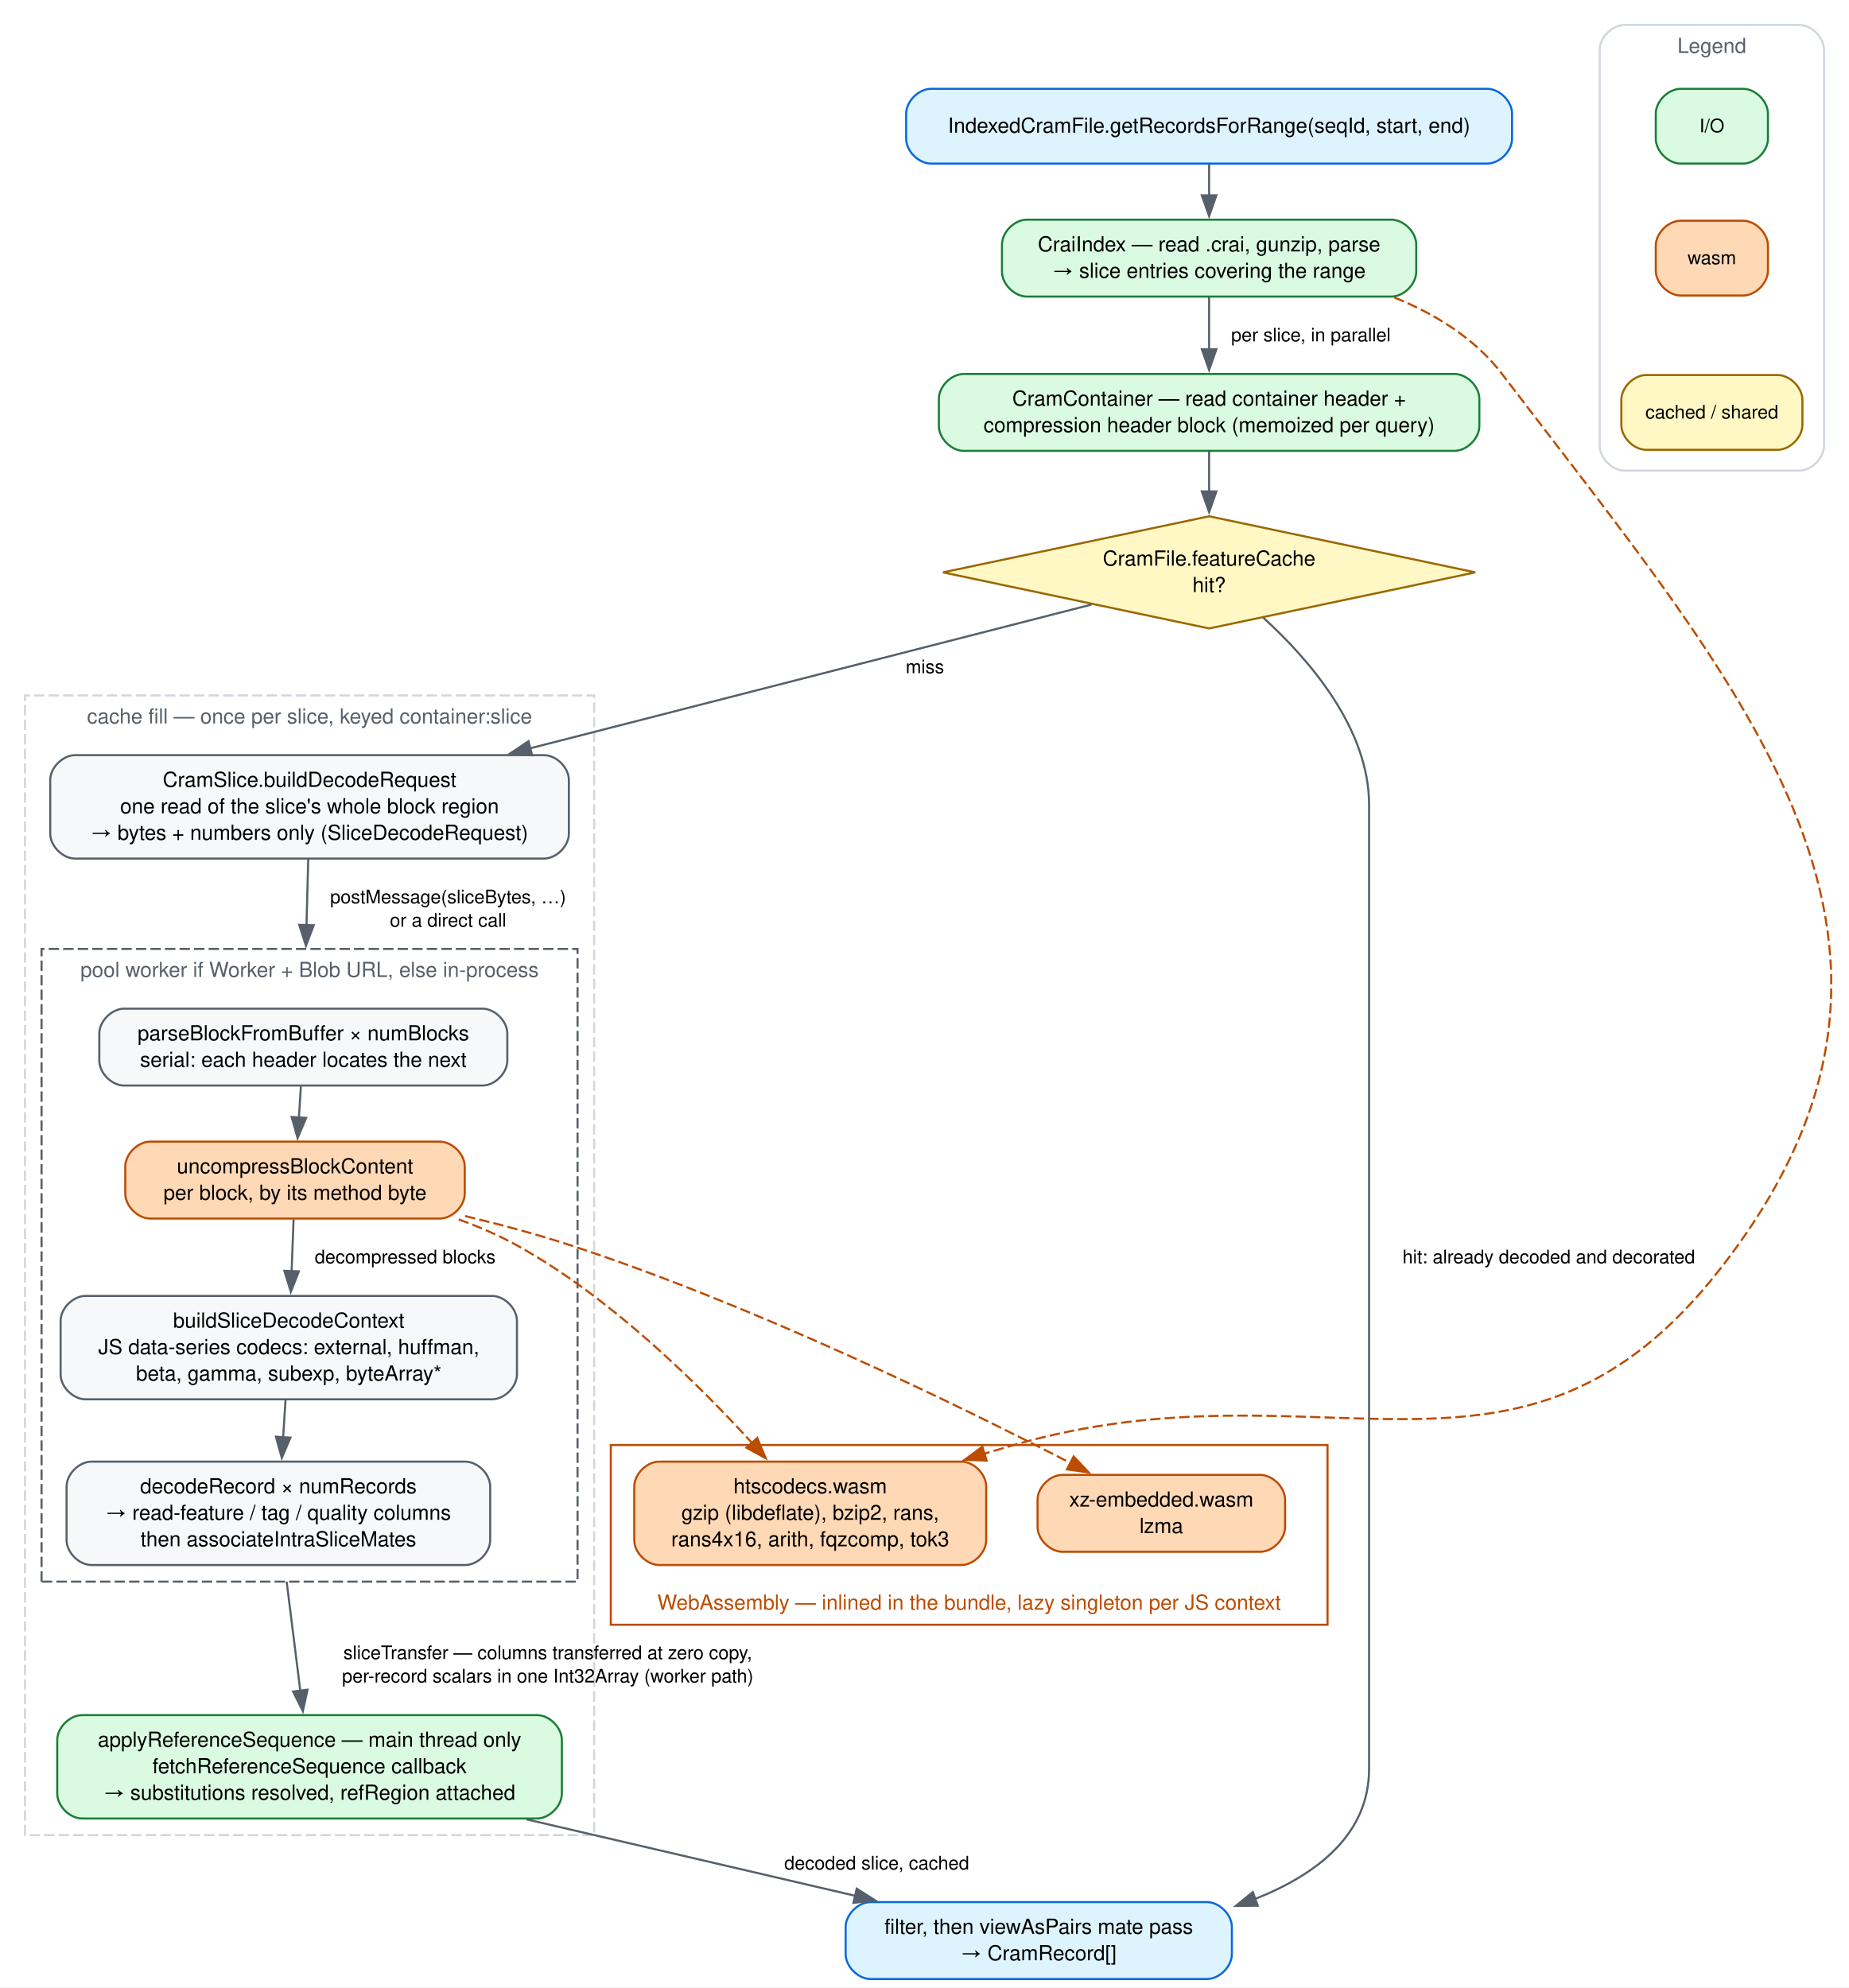
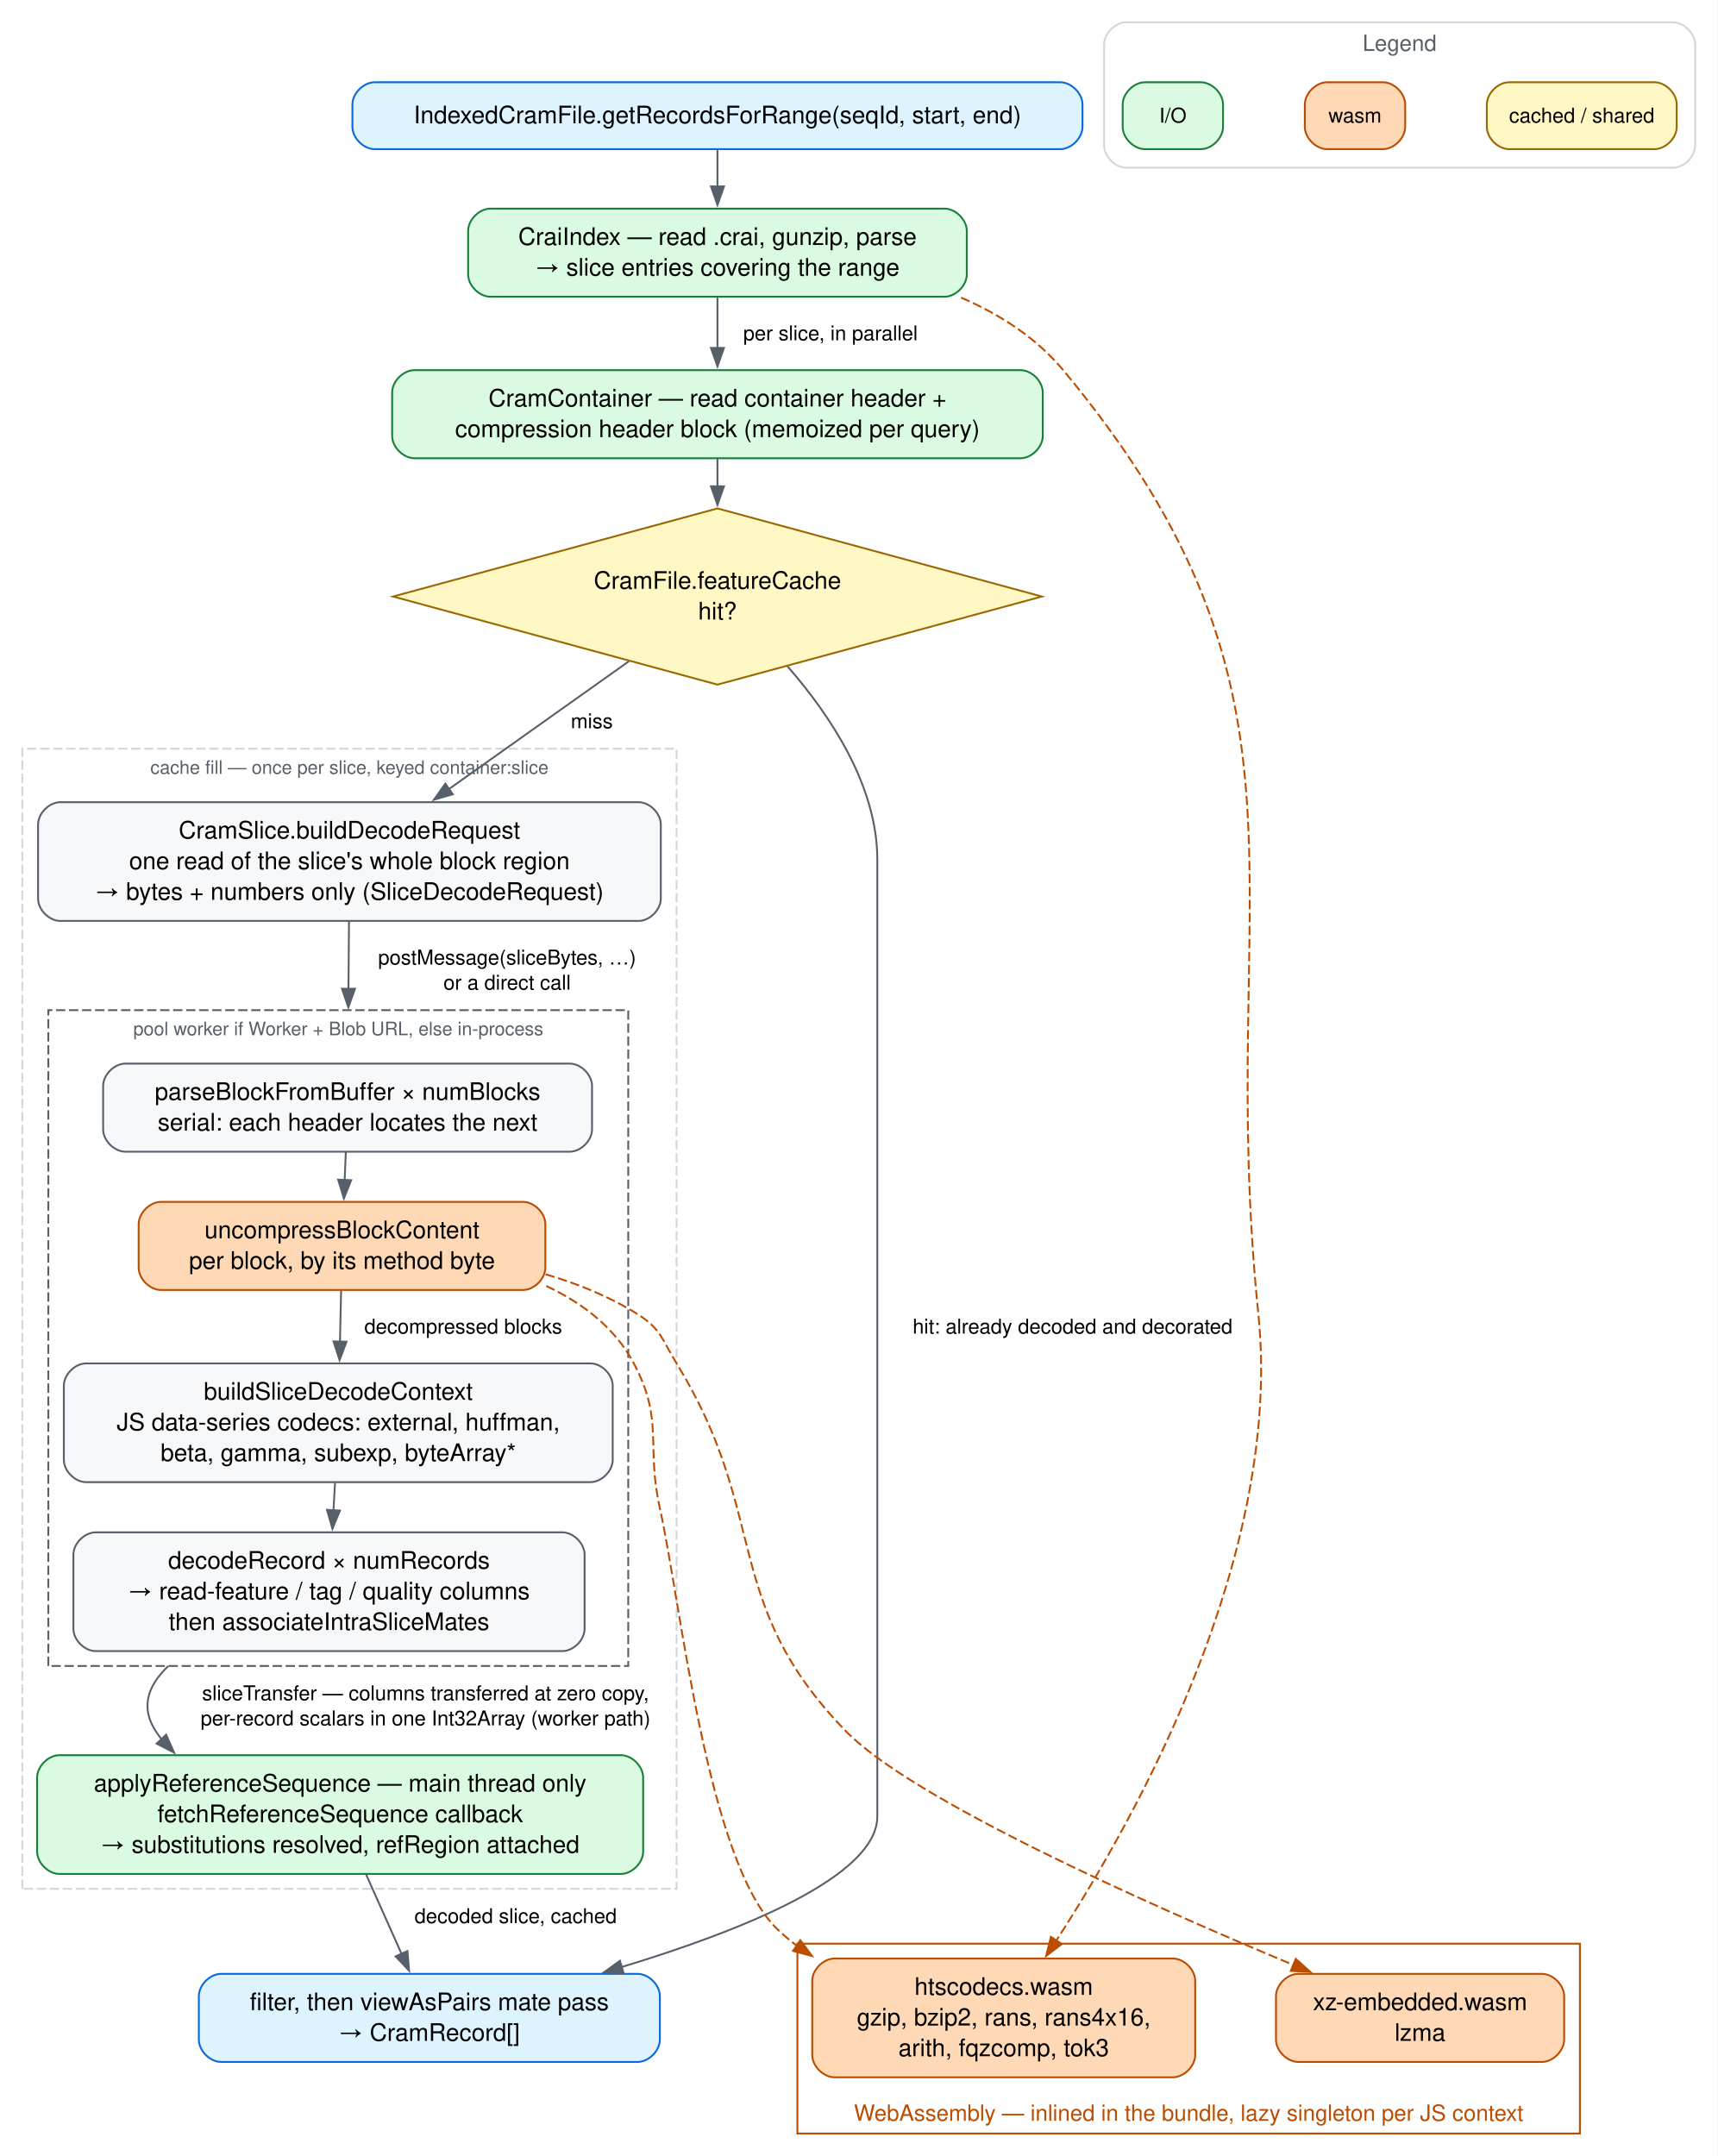
- <svg xmlns="http://www.w3.org/2000/svg" width="890pt" height="957pt" viewBox="0.00 0.00 890.00 957.00">
-   <g id="graph0" class="graph" transform="scale(1 1) rotate(0) translate(4 952.67)">
-     <polygon fill="white" stroke="none" points="-4,4 -4,-952.67 886,-952.67 886,4 -4,4" />
+ <svg xmlns="http://www.w3.org/2000/svg" width="924pt" height="1160pt" viewBox="0.00 0.00 924.00 1160.00">
+   <g id="graph0" class="graph" transform="scale(1 1) rotate(0) translate(4 1155.9)">
+     <polygon fill="white" stroke="none" points="-4,4 -4,-1155.9 920,-1155.9 920,4 -4,4" />
    <g id="clust1" class="cluster">
-       <polygon fill="white" stroke="#d0d7de" stroke-dasharray="5,2" points="8,-69.27 8,-617.89 282,-617.89 282,-69.27 8,-69.27" />
-       <text xml:space="preserve" text-anchor="middle" x="145" y="-604.39" font-family="Helvetica,sans-Serif" font-size="10.00" fill="#57606a">cache fill — once per slice, keyed container:slice</text>
+       <polygon fill="white" stroke="#d0d7de" stroke-dasharray="5,2" points="8,-139.65 8,-753.05 360,-753.05 360,-139.65 8,-139.65" />
+       <text xml:space="preserve" text-anchor="middle" x="184" y="-739.55" font-family="Helvetica,sans-Serif" font-size="10.00" fill="#57606a">cache fill — once per slice, keyed container:slice</text>
    </g>
    <g id="clust2" class="cluster">
-       <polygon fill="white" stroke="#57606a" stroke-dasharray="5,2" points="16,-191.29 16,-495.87 274,-495.87 274,-191.29 16,-191.29" />
-       <text xml:space="preserve" text-anchor="middle" x="145" y="-482.37" font-family="Helvetica,sans-Serif" font-size="10.00" fill="#57606a">pool worker if Worker + Blob URL, else in-process</text>
+       <polygon fill="white" stroke="#57606a" stroke-dasharray="5,2" points="22,-259.55 22,-612.4 334,-612.4 334,-259.55 22,-259.55" />
+       <text xml:space="preserve" text-anchor="middle" x="178" y="-598.9" font-family="Helvetica,sans-Serif" font-size="10.00" fill="#57606a">pool worker if Worker + Blob URL, else in-process</text>
    </g>
    <g id="clust3" class="cluster">
-       <polygon fill="white" stroke="#bc4c00" points="290,-170.54 290,-257.06 635,-257.06 635,-170.54 290,-170.54" />
-       <text xml:space="preserve" text-anchor="middle" x="462.5" y="-177.79" font-family="Helvetica,sans-Serif" font-size="10.00" fill="#bc4c00">WebAssembly — inlined in the bundle, lazy singleton per JS context</text>
+       <polygon fill="white" stroke="#bc4c00" points="425,-8 425,-110.15 846,-110.15 846,-8 425,-8" />
+       <text xml:space="preserve" text-anchor="middle" x="635.5" y="-14.85" font-family="Helvetica,sans-Serif" font-size="12.00" fill="#bc4c00">WebAssembly — inlined in the bundle, lazy singleton per JS context</text>
    </g>
-     <g id="clust5" class="cluster">
-       <path fill="white" stroke="#d0d7de" d="M778,-726.14C778,-726.14 862,-726.14 862,-726.14 868,-726.14 874,-732.14 874,-738.14 874,-738.14 874,-928.67 874,-928.67 874,-934.67 868,-940.67 862,-940.67 862,-940.67 778,-940.67 778,-940.67 772,-940.67 766,-934.67 766,-928.67 766,-928.67 766,-738.14 766,-738.14 766,-732.14 772,-726.14 778,-726.14" />
-       <text xml:space="preserve" text-anchor="middle" x="820" y="-927.17" font-family="Helvetica,sans-Serif" font-size="10.00" fill="#57606a">Legend</text>
+     <g id="clust4" class="cluster">
+       <path fill="white" stroke="#d0d7de" d="M602,-1065.65C602,-1065.65 896,-1065.65 896,-1065.65 902,-1065.65 908,-1071.65 908,-1077.65 908,-1077.65 908,-1131.9 908,-1131.9 908,-1137.9 902,-1143.9 896,-1143.9 896,-1143.9 602,-1143.9 602,-1143.9 596,-1143.9 590,-1137.9 590,-1131.9 590,-1131.9 590,-1077.65 590,-1077.65 590,-1071.65 596,-1065.65 602,-1065.65" />
+       <text xml:space="preserve" text-anchor="middle" x="749" y="-1128.5" font-family="Helvetica,sans-Serif" font-size="12.00" fill="#57606a">Legend</text>
    </g>
    <g id="node1" class="node">
-       <path fill="#ddf4ff" stroke="#0969da" d="M711.83,-909.92C711.83,-909.92 444.17,-909.92 444.17,-909.92 438.17,-909.92 432.17,-903.92 432.17,-897.92 432.17,-897.92 432.17,-885.92 432.17,-885.92 432.17,-879.92 438.17,-873.92 444.17,-873.92 444.17,-873.92 711.83,-873.92 711.83,-873.92 717.83,-873.92 723.83,-879.92 723.83,-885.92 723.83,-885.92 723.83,-897.92 723.83,-897.92 723.83,-903.92 717.83,-909.92 711.83,-909.92" />
-       <text xml:space="preserve" text-anchor="middle" x="578" y="-888.79" font-family="Helvetica,sans-Serif" font-size="10.00">IndexedCramFile.getRecordsForRange(seqId, start, end)</text>
+       <path fill="#ddf4ff" stroke="#0969da" d="M566.39,-1111.65C566.39,-1111.65 197.61,-1111.65 197.61,-1111.65 191.61,-1111.65 185.6,-1105.65 185.6,-1099.65 185.6,-1099.65 185.6,-1087.65 185.6,-1087.65 185.6,-1081.65 191.6,-1075.65 197.6,-1075.65 197.6,-1075.65 566.39,-1075.65 566.39,-1075.65 572.39,-1075.65 578.39,-1081.65 578.39,-1087.65 578.39,-1087.65 578.39,-1099.65 578.39,-1099.65 578.39,-1105.65 572.39,-1111.65 566.39,-1111.65" />
+       <text xml:space="preserve" text-anchor="middle" x="382" y="-1089.55" font-family="Helvetica,sans-Serif" font-size="13.00">IndexedCramFile.getRecordsForRange(seqId, start, end)</text>
    </g>
    <g id="node2" class="node">
-       <path fill="#dafbe1" stroke="#1a7f37" d="M665.71,-846.92C665.71,-846.92 490.3,-846.92 490.3,-846.92 484.3,-846.92 478.3,-840.92 478.3,-834.92 478.3,-834.92 478.3,-821.9 478.3,-821.9 478.3,-815.9 484.3,-809.9 490.3,-809.9 490.3,-809.9 665.71,-809.9 665.71,-809.9 671.71,-809.9 677.71,-815.9 677.71,-821.9 677.71,-821.9 677.71,-834.92 677.71,-834.92 677.71,-840.92 671.71,-846.92 665.71,-846.92" />
-       <text xml:space="preserve" text-anchor="middle" x="578" y="-831.66" font-family="Helvetica,sans-Serif" font-size="10.00">CraiIndex — read .crai, gunzip, parse</text>
-       <text xml:space="preserve" text-anchor="middle" x="578" y="-818.91" font-family="Helvetica,sans-Serif" font-size="10.00">→ slice entries covering the range</text>
+       <path fill="#dafbe1" stroke="#1a7f37" d="M504.14,-1043.65C504.14,-1043.65 259.86,-1043.65 259.86,-1043.65 253.86,-1043.65 247.85,-1037.65 247.85,-1031.65 247.85,-1031.65 247.85,-1008.25 247.85,-1008.25 247.85,-1002.25 253.85,-996.25 259.86,-996.25 259.86,-996.25 504.14,-996.25 504.14,-996.25 510.14,-996.25 516.14,-1002.25 516.14,-1008.25 516.14,-1008.25 516.14,-1031.65 516.14,-1031.65 516.14,-1037.65 510.14,-1043.65 504.14,-1043.65" />
+       <text xml:space="preserve" text-anchor="middle" x="382" y="-1024.1" font-family="Helvetica,sans-Serif" font-size="13.00">CraiIndex — read .crai, gunzip, parse</text>
+       <text xml:space="preserve" text-anchor="middle" x="382" y="-1007.6" font-family="Helvetica,sans-Serif" font-size="13.00">→ slice entries covering the range</text>
    </g>
-     <g id="edge1" class="edge">
-       <path fill="none" stroke="#57606a" d="M578,-873.46C578,-868.82 578,-863.69 578,-858.61" />
-       <polygon fill="#57606a" stroke="#57606a" points="581.5,-858.64 578,-848.64 574.5,-858.64 581.5,-858.64" />
+     <g id="edge2" class="edge">
+       <path fill="none" stroke="#57606a" d="M382,-1075.29C382,-1069.29 382,-1062.34 382,-1055.45" />
+       <polygon fill="#57606a" stroke="#57606a" points="385.5,-1055.62 382,-1045.62 378.5,-1055.62 385.5,-1055.62" />
    </g>
    <g id="node3" class="node">
-       <path fill="#dafbe1" stroke="#1a7f37" d="M696.08,-772.65C696.08,-772.65 459.92,-772.65 459.92,-772.65 453.92,-772.65 447.92,-766.65 447.92,-760.65 447.92,-760.65 447.92,-747.63 447.92,-747.63 447.92,-741.63 453.92,-735.63 459.92,-735.63 459.92,-735.63 696.08,-735.63 696.08,-735.63 702.08,-735.63 708.08,-741.63 708.08,-747.63 708.08,-747.63 708.08,-760.65 708.08,-760.65 708.08,-766.65 702.08,-772.65 696.08,-772.65" />
-       <text xml:space="preserve" text-anchor="middle" x="578" y="-757.39" font-family="Helvetica,sans-Serif" font-size="10.00">CramContainer — read container header +</text>
-       <text xml:space="preserve" text-anchor="middle" x="578" y="-744.64" font-family="Helvetica,sans-Serif" font-size="10.00">compression header block (memoized per query)</text>
+       <path fill="#dafbe1" stroke="#1a7f37" d="M545.02,-956.75C545.02,-956.75 218.98,-956.75 218.98,-956.75 212.98,-956.75 206.98,-950.75 206.98,-944.75 206.98,-944.75 206.98,-921.35 206.98,-921.35 206.98,-915.35 212.98,-909.35 218.98,-909.35 218.98,-909.35 545.02,-909.35 545.02,-909.35 551.02,-909.35 557.02,-915.35 557.02,-921.35 557.02,-921.35 557.02,-944.75 557.02,-944.75 557.02,-950.75 551.02,-956.75 545.02,-956.75" />
+       <text xml:space="preserve" text-anchor="middle" x="382" y="-937.2" font-family="Helvetica,sans-Serif" font-size="13.00">CramContainer — read container header +</text>
+       <text xml:space="preserve" text-anchor="middle" x="382" y="-920.7" font-family="Helvetica,sans-Serif" font-size="13.00">compression header block (memoized per query)</text>
    </g>
-     <g id="edge2" class="edge">
-       <path fill="none" stroke="#57606a" d="M578,-809.55C578,-801.99 578,-792.98 578,-784.5" />
-       <polygon fill="#57606a" stroke="#57606a" points="581.5,-784.56 578,-774.56 574.5,-784.56 581.5,-784.56" />
-       <text xml:space="preserve" text-anchor="middle" x="624.5" y="-788.35" font-family="Helvetica,sans-Serif" font-size="9.00">  per slice, in parallel</text>
+     <g id="edge3" class="edge">
+       <path fill="none" stroke="#57606a" d="M382,-995.75C382,-987.33 382,-977.62 382,-968.44" />
+       <polygon fill="#57606a" stroke="#57606a" points="385.5,-968.73 382,-958.73 378.5,-968.73 385.5,-968.73" />
+       <text xml:space="preserve" text-anchor="middle" x="439.75" y="-972.8" font-family="Helvetica,sans-Serif" font-size="11.00">  per slice, in parallel</text>
    </g>
    <g id="node12" class="node">
-       <path fill="#ffd8b5" stroke="#bc4c00" d="M458.7,-249.06C458.7,-249.06 313.3,-249.06 313.3,-249.06 307.3,-249.06 301.3,-243.06 301.3,-237.06 301.3,-237.06 301.3,-211.29 301.3,-211.29 301.3,-205.29 307.3,-199.29 313.3,-199.29 313.3,-199.29 458.7,-199.29 458.7,-199.29 464.7,-199.29 470.7,-205.29 470.7,-211.29 470.7,-211.29 470.7,-237.06 470.7,-237.06 470.7,-243.06 464.7,-249.06 458.7,-249.06" />
-       <text xml:space="preserve" text-anchor="middle" x="386" y="-233.8" font-family="Helvetica,sans-Serif" font-size="10.00">htscodecs.wasm</text>
-       <text xml:space="preserve" text-anchor="middle" x="386" y="-221.05" font-family="Helvetica,sans-Serif" font-size="10.00">gzip (libdeflate), bzip2, rans,</text>
-       <text xml:space="preserve" text-anchor="middle" x="386" y="-208.3" font-family="Helvetica,sans-Serif" font-size="10.00">rans4x16, arith, fqzcomp, tok3</text>
+       <path fill="#ffd8b5" stroke="#bc4c00" d="M627.02,-102.15C627.02,-102.15 444.98,-102.15 444.98,-102.15 438.98,-102.15 432.98,-96.15 432.98,-90.15 432.98,-90.15 432.98,-50.25 432.98,-50.25 432.98,-44.25 438.98,-38.25 444.98,-38.25 444.98,-38.25 627.02,-38.25 627.02,-38.25 633.02,-38.25 639.02,-44.25 639.02,-50.25 639.02,-50.25 639.02,-90.15 639.02,-90.15 639.02,-96.15 633.02,-102.15 627.02,-102.15" />
+       <text xml:space="preserve" text-anchor="middle" x="536" y="-82.6" font-family="Helvetica,sans-Serif" font-size="13.00">htscodecs.wasm</text>
+       <text xml:space="preserve" text-anchor="middle" x="536" y="-66.1" font-family="Helvetica,sans-Serif" font-size="13.00">gzip, bzip2, rans, rans4x16,</text>
+       <text xml:space="preserve" text-anchor="middle" x="536" y="-49.6" font-family="Helvetica,sans-Serif" font-size="13.00">arith, fqzcomp, tok3</text>
+     </g>
+     <g id="edge13" class="edge">
+       <path fill="none" stroke="#bc4c00" stroke-dasharray="5,2" d="M513.07,-995.78C534.01,-986.72 553.52,-974.16 568,-956.75 715.4,-779.53 649.54,-678.16 673,-448.85 686.19,-319.89 608.02,-179.13 564.19,-111.67" />
+       <polygon fill="#bc4c00" stroke="#bc4c00" points="567.24,-109.95 558.82,-103.53 561.4,-113.8 567.24,-109.95" />
+     </g>
+     <g id="node4" class="node">
+       <polygon fill="#fff8c5" stroke="#9a6700" points="382,-882.35 207.46,-834.95 382,-787.55 556.54,-834.95 382,-882.35" />
+       <text xml:space="preserve" text-anchor="middle" x="382" y="-839.1" font-family="Helvetica,sans-Serif" font-size="13.00">CramFile.featureCache</text>
+       <text xml:space="preserve" text-anchor="middle" x="382" y="-822.6" font-family="Helvetica,sans-Serif" font-size="13.00">hit?</text>
+     </g>
+     <g id="edge4" class="edge">
+       <path fill="none" stroke="#57606a" d="M382,-909.28C382,-904.53 382,-899.32 382,-893.95" />
+       <polygon fill="#57606a" stroke="#57606a" points="385.5,-894.26 382,-884.26 378.5,-894.26 385.5,-894.26" />
+     </g>
+     <g id="node5" class="node">
+       <path fill="#ddf4ff" stroke="#0969da" d="M339.02,-93.9C339.02,-93.9 114.98,-93.9 114.98,-93.9 108.98,-93.9 102.98,-87.9 102.98,-81.9 102.98,-81.9 102.98,-58.5 102.98,-58.5 102.98,-52.5 108.98,-46.5 114.98,-46.5 114.98,-46.5 339.02,-46.5 339.02,-46.5 345.02,-46.5 351.02,-52.5 351.02,-58.5 351.02,-58.5 351.02,-81.9 351.02,-81.9 351.02,-87.9 345.02,-93.9 339.02,-93.9" />
+       <text xml:space="preserve" text-anchor="middle" x="227" y="-74.35" font-family="Helvetica,sans-Serif" font-size="13.00">filter, then viewAsPairs mate pass</text>
+       <text xml:space="preserve" text-anchor="middle" x="227" y="-57.85" font-family="Helvetica,sans-Serif" font-size="13.00">→ CramRecord[]</text>
    </g>
    <g id="edge12" class="edge">
-       <path fill="none" stroke="#bc4c00" stroke-dasharray="5,2" d="M667.14,-809.49C687.02,-801.41 706.03,-789.67 719,-772.65 838.47,-615.91 945.34,-497.13 824,-341.83 728.12,-219.11 633.7,-300.02 484,-257.06 479.28,-255.7 474.44,-254.27 469.57,-252.8" />
-       <polygon fill="#bc4c00" stroke="#bc4c00" points="470.91,-249.55 460.32,-249.95 468.85,-256.24 470.91,-249.55" />
+       <path fill="none" stroke="#57606a" d="M419.72,-797.33C442.83,-770.88 468,-732.98 468,-693.35 468,-693.35 468,-693.35 468,-178.6 468,-146.49 395.72,-117.34 330.33,-97.54" />
+       <polygon fill="#57606a" stroke="#57606a" points="331.52,-94.24 320.94,-94.75 329.53,-100.95 331.52,-94.24" />
+       <text xml:space="preserve" text-anchor="middle" x="570" y="-438.4" font-family="Helvetica,sans-Serif" font-size="11.00">  hit: already decoded and decorated</text>
    </g>
-     <g id="node4" class="node">
-       <polygon fill="#fff8c5" stroke="#9a6700" points="578,-704.14 449.88,-677.14 578,-650.14 706.12,-677.14 578,-704.14" />
-       <text xml:space="preserve" text-anchor="middle" x="578" y="-680.39" font-family="Helvetica,sans-Serif" font-size="10.00">CramFile.featureCache</text>
-       <text xml:space="preserve" text-anchor="middle" x="578" y="-667.64" font-family="Helvetica,sans-Serif" font-size="10.00">hit?</text>
+     <g id="node6" class="node">
+       <path fill="#f6f8fa" stroke="#57606a" d="M339.52,-724.3C339.52,-724.3 28.48,-724.3 28.48,-724.3 22.48,-724.3 16.48,-718.3 16.48,-712.3 16.48,-712.3 16.48,-672.4 16.48,-672.4 16.48,-666.4 22.48,-660.4 28.48,-660.4 28.48,-660.4 339.52,-660.4 339.52,-660.4 345.52,-660.4 351.52,-666.4 351.52,-672.4 351.52,-672.4 351.52,-712.3 351.52,-712.3 351.52,-718.3 345.52,-724.3 339.52,-724.3" />
+       <text xml:space="preserve" text-anchor="middle" x="184" y="-704.75" font-family="Helvetica,sans-Serif" font-size="13.00">CramSlice.buildDecodeRequest</text>
+       <text xml:space="preserve" text-anchor="middle" x="184" y="-688.25" font-family="Helvetica,sans-Serif" font-size="13.00">one read of the slice's whole block region</text>
+       <text xml:space="preserve" text-anchor="middle" x="184" y="-671.75" font-family="Helvetica,sans-Serif" font-size="13.00">→ bytes + numbers only (SliceDecodeRequest)</text>
    </g>
-     <g id="edge3" class="edge">
-       <path fill="none" stroke="#57606a" d="M578,-735.37C578,-729.48 578,-722.69 578,-715.89" />
-       <polygon fill="#57606a" stroke="#57606a" points="581.5,-716.11 578,-706.11 574.5,-716.11 581.5,-716.11" />
+     <g id="edge5" class="edge">
+       <path fill="none" stroke="#57606a" d="M334.32,-800.09C305.08,-779.33 267.58,-752.7 237.35,-731.23" />
+       <polygon fill="#57606a" stroke="#57606a" points="239.63,-728.56 229.45,-725.62 235.58,-734.27 239.63,-728.56" />
+       <text xml:space="preserve" text-anchor="middle" x="311.35" y="-764.1" font-family="Helvetica,sans-Serif" font-size="11.00">  miss</text>
    </g>
-     <g id="node5" class="node">
-       <path fill="#ddf4ff" stroke="#0969da" d="M576.96,-37.02C576.96,-37.02 415.05,-37.02 415.05,-37.02 409.05,-37.02 403.05,-31.02 403.05,-25.02 403.05,-25.02 403.05,-12 403.05,-12 403.05,-6 409.05,0 415.05,0 415.05,0 576.96,0 576.96,0 582.96,0 588.96,-6 588.96,-12 588.96,-12 588.96,-25.02 588.96,-25.02 588.96,-31.02 582.96,-37.02 576.96,-37.02" />
-       <text xml:space="preserve" text-anchor="middle" x="496" y="-21.76" font-family="Helvetica,sans-Serif" font-size="10.00">filter, then viewAsPairs mate pass</text>
-       <text xml:space="preserve" text-anchor="middle" x="496" y="-9.01" font-family="Helvetica,sans-Serif" font-size="10.00">→ CramRecord[]</text>
+     <g id="node7" class="node">
+       <path fill="#f6f8fa" stroke="#57606a" d="M302.52,-583.65C302.52,-583.65 63.48,-583.65 63.48,-583.65 57.48,-583.65 51.48,-577.65 51.48,-571.65 51.48,-571.65 51.48,-548.25 51.48,-548.25 51.48,-542.25 57.48,-536.25 63.48,-536.25 63.48,-536.25 302.52,-536.25 302.52,-536.25 308.52,-536.25 314.52,-542.25 314.52,-548.25 314.52,-548.25 314.52,-571.65 314.52,-571.65 314.52,-577.65 308.52,-583.65 302.52,-583.65" />
+       <text xml:space="preserve" text-anchor="middle" x="183" y="-564.1" font-family="Helvetica,sans-Serif" font-size="13.00">parseBlockFromBuffer × numBlocks</text>
+       <text xml:space="preserve" text-anchor="middle" x="183" y="-547.6" font-family="Helvetica,sans-Serif" font-size="13.00">serial: each header locates the next</text>
+     </g>
+     <g id="edge6" class="edge">
+       <path fill="none" stroke="#57606a" d="M183.76,-660.12C183.68,-649.18 183.58,-636.47 183.48,-623.88" />
+       <polygon fill="#57606a" stroke="#57606a" points="186.98,-623.89 183.41,-613.91 179.98,-623.94 186.98,-623.89" />
+       <text xml:space="preserve" text-anchor="middle" x="265.77" y="-636.95" font-family="Helvetica,sans-Serif" font-size="11.00">  postMessage(sliceBytes, …)</text>
+       <text xml:space="preserve" text-anchor="middle" x="265.77" y="-623.45" font-family="Helvetica,sans-Serif" font-size="11.00">  or a direct call</text>
+     </g>
+     <g id="node8" class="node">
+       <path fill="#ffd8b5" stroke="#bc4c00" d="M277.39,-509.25C277.39,-509.25 82.6,-509.25 82.6,-509.25 76.6,-509.25 70.6,-503.25 70.6,-497.25 70.6,-497.25 70.6,-473.85 70.6,-473.85 70.6,-467.85 76.6,-461.85 82.6,-461.85 82.6,-461.85 277.39,-461.85 277.39,-461.85 283.39,-461.85 289.39,-467.85 289.39,-473.85 289.39,-473.85 289.39,-497.25 289.39,-497.25 289.39,-503.25 283.39,-509.25 277.39,-509.25" />
+       <text xml:space="preserve" text-anchor="middle" x="180" y="-489.7" font-family="Helvetica,sans-Serif" font-size="13.00">uncompressBlockContent</text>
+       <text xml:space="preserve" text-anchor="middle" x="180" y="-473.2" font-family="Helvetica,sans-Serif" font-size="13.00">per block, by its method byte</text>
+     </g>
+     <g id="edge7" class="edge">
+       <path fill="none" stroke="#57606a" d="M182.05,-536.04C181.85,-531.16 181.63,-525.9 181.41,-520.69" />
+       <polygon fill="#57606a" stroke="#57606a" points="184.93,-520.92 181.02,-511.07 177.93,-521.21 184.93,-520.92" />
+     </g>
+     <g id="node9" class="node">
+       <path fill="#f6f8fa" stroke="#57606a" d="M313.64,-422.35C313.64,-422.35 42.36,-422.35 42.36,-422.35 36.36,-422.35 30.35,-416.35 30.35,-410.35 30.35,-410.35 30.35,-370.45 30.35,-370.45 30.35,-364.45 36.35,-358.45 42.35,-358.45 42.35,-358.45 313.64,-358.45 313.64,-358.45 319.64,-358.45 325.64,-364.45 325.64,-370.45 325.64,-370.45 325.64,-410.35 325.64,-410.35 325.64,-416.35 319.64,-422.35 313.64,-422.35" />
+       <text xml:space="preserve" text-anchor="middle" x="178" y="-402.8" font-family="Helvetica,sans-Serif" font-size="13.00">buildSliceDecodeContext</text>
+       <text xml:space="preserve" text-anchor="middle" x="178" y="-386.3" font-family="Helvetica,sans-Serif" font-size="13.00">JS data-series codecs: external, huffman,</text>
+       <text xml:space="preserve" text-anchor="middle" x="178" y="-369.8" font-family="Helvetica,sans-Serif" font-size="13.00">beta, gamma, subexp, byteArray*</text>
+     </g>
+     <g id="edge8" class="edge">
+       <path fill="none" stroke="#57606a" d="M179.51,-461.52C179.33,-453.17 179.12,-443.45 178.91,-433.96" />
+       <polygon fill="#57606a" stroke="#57606a" points="182.42,-434.03 178.7,-424.11 175.42,-434.18 182.42,-434.03" />
+       <text xml:space="preserve" text-anchor="middle" x="242.18" y="-438.4" font-family="Helvetica,sans-Serif" font-size="11.00">  decompressed blocks</text>
+     </g>
+     <g id="edge14" class="edge">
+       <path fill="none" stroke="#bc4c00" stroke-dasharray="5,2" d="M289.85,-464.02C309.46,-454.82 326.86,-441.53 337,-422.35 353.44,-391.25 343.4,-378.8 351,-344.45 362.28,-293.48 376.56,-154.52 414,-118.15 417.39,-114.86 421.03,-111.79 424.87,-108.94" />
+       <polygon fill="#bc4c00" stroke="#bc4c00" points="426.57,-112.01 432.88,-103.5 422.64,-106.22 426.57,-112.01" />
+     </g>
+     <g id="node13" class="node">
+       <path fill="#ffd8b5" stroke="#bc4c00" d="M825.52,-93.9C825.52,-93.9 694.48,-93.9 694.48,-93.9 688.48,-93.9 682.48,-87.9 682.48,-81.9 682.48,-81.9 682.48,-58.5 682.48,-58.5 682.48,-52.5 688.48,-46.5 694.48,-46.5 694.48,-46.5 825.52,-46.5 825.52,-46.5 831.52,-46.5 837.52,-52.5 837.52,-58.5 837.52,-58.5 837.52,-81.9 837.52,-81.9 837.52,-87.9 831.52,-93.9 825.52,-93.9" />
+       <text xml:space="preserve" text-anchor="middle" x="760" y="-74.35" font-family="Helvetica,sans-Serif" font-size="13.00">xz-embedded.wasm</text>
+       <text xml:space="preserve" text-anchor="middle" x="760" y="-57.85" font-family="Helvetica,sans-Serif" font-size="13.00">lzma</text>
+     </g>
+     <g id="edge15" class="edge">
+       <path fill="none" stroke="#bc4c00" stroke-dasharray="5,2" d="M289.53,-470.31C306.89,-465.19 324.03,-458.25 339,-448.85 351.73,-440.86 352.14,-435.16 360,-422.35 410.63,-339.89 383.59,-293.98 451,-224.55 486.63,-187.85 612.31,-131.84 691.98,-98.64" />
+       <polygon fill="#bc4c00" stroke="#bc4c00" points="693.13,-101.95 701.03,-94.89 690.45,-95.49 693.13,-101.95" />
+     </g>
+     <g id="node10" class="node">
+       <path fill="#f6f8fa" stroke="#57606a" d="M298.52,-331.45C298.52,-331.45 47.48,-331.45 47.48,-331.45 41.48,-331.45 35.48,-325.45 35.48,-319.45 35.48,-319.45 35.48,-279.55 35.48,-279.55 35.48,-273.55 41.48,-267.55 47.48,-267.55 47.48,-267.55 298.52,-267.55 298.52,-267.55 304.52,-267.55 310.52,-273.55 310.52,-279.55 310.52,-279.55 310.52,-319.45 310.52,-319.45 310.52,-325.45 304.52,-331.45 298.52,-331.45" />
+       <text xml:space="preserve" text-anchor="middle" x="173" y="-311.9" font-family="Helvetica,sans-Serif" font-size="13.00">decodeRecord × numRecords</text>
+       <text xml:space="preserve" text-anchor="middle" x="173" y="-295.4" font-family="Helvetica,sans-Serif" font-size="13.00">→ read-feature / tag / quality columns</text>
+       <text xml:space="preserve" text-anchor="middle" x="173" y="-278.9" font-family="Helvetica,sans-Serif" font-size="13.00">then associateIntraSliceMates</text>
+     </g>
+     <g id="edge9" class="edge">
+       <path fill="none" stroke="#57606a" d="M176.24,-358.06C175.97,-353.28 175.69,-348.27 175.41,-343.3" />
+       <polygon fill="#57606a" stroke="#57606a" points="178.9,-343.16 174.85,-333.37 171.92,-343.55 178.9,-343.16" />
+     </g>
+     <g id="node11" class="node">
+       <path fill="#dafbe1" stroke="#1a7f37" d="M330.02,-211.55C330.02,-211.55 27.98,-211.55 27.98,-211.55 21.98,-211.55 15.98,-205.55 15.98,-199.55 15.98,-199.55 15.98,-159.65 15.98,-159.65 15.98,-153.65 21.98,-147.65 27.98,-147.65 27.98,-147.65 330.02,-147.65 330.02,-147.65 336.02,-147.65 342.02,-153.65 342.02,-159.65 342.02,-159.65 342.02,-199.55 342.02,-199.55 342.02,-205.55 336.02,-211.55 330.02,-211.55" />
+       <text xml:space="preserve" text-anchor="middle" x="179" y="-192" font-family="Helvetica,sans-Serif" font-size="13.00">applyReferenceSequence — main thread only</text>
+       <text xml:space="preserve" text-anchor="middle" x="179" y="-175.5" font-family="Helvetica,sans-Serif" font-size="13.00">fetchReferenceSequence callback</text>
+       <text xml:space="preserve" text-anchor="middle" x="179" y="-159" font-family="Helvetica,sans-Serif" font-size="13.00">→ substitutions resolved, refRegion attached</text>
+     </g>
+     <g id="edge10" class="edge">
+       <path fill="none" stroke="#57606a" d="M86.61,-259.55C75.86,-249.42 71.24,-237.63 79.75,-224.55 80.81,-222.92 81.95,-221.35 83.15,-219.84" />
+       <polygon fill="#57606a" stroke="#57606a" points="85.38,-222.58 89.69,-212.9 80.28,-217.78 85.38,-222.58" />
+       <text xml:space="preserve" text-anchor="middle" x="221.88" y="-241.1" font-family="Helvetica,sans-Serif" font-size="11.00">  sliceTransfer — columns transferred at zero copy,</text>
+       <text xml:space="preserve" text-anchor="middle" x="221.88" y="-227.6" font-family="Helvetica,sans-Serif" font-size="11.00">  per-record scalars in one Int32Array (worker path)</text>
    </g>
    <g id="edge11" class="edge">
-       <path fill="none" stroke="#57606a" d="M604.07,-655.34C626.41,-634.99 655,-601.82 655,-565.25 655,-565.25 655,-565.25 655,-101.16 655,-69.79 630.21,-50.46 600.21,-38.56" />
-       <polygon fill="#57606a" stroke="#57606a" points="601.43,-35.28 590.83,-35.17 599.05,-41.86 601.43,-35.28" />
-       <text xml:space="preserve" text-anchor="middle" x="739" y="-344.53" font-family="Helvetica,sans-Serif" font-size="9.00">  hit: already decoded and decorated</text>
-     </g>
-     <g id="node6" class="node">
-       <path fill="#f6f8fa" stroke="#57606a" d="M257.83,-589.14C257.83,-589.14 32.17,-589.14 32.17,-589.14 26.17,-589.14 20.17,-583.14 20.17,-577.14 20.17,-577.14 20.17,-551.37 20.17,-551.37 20.17,-545.37 26.17,-539.37 32.17,-539.37 32.17,-539.37 257.83,-539.37 257.83,-539.37 263.83,-539.37 269.83,-545.37 269.83,-551.37 269.83,-551.37 269.83,-577.14 269.83,-577.14 269.83,-583.14 263.83,-589.14 257.83,-589.14" />
-       <text xml:space="preserve" text-anchor="middle" x="145" y="-573.88" font-family="Helvetica,sans-Serif" font-size="10.00">CramSlice.buildDecodeRequest</text>
-       <text xml:space="preserve" text-anchor="middle" x="145" y="-561.13" font-family="Helvetica,sans-Serif" font-size="10.00">one read of the slice's whole block region</text>
-       <text xml:space="preserve" text-anchor="middle" x="145" y="-548.38" font-family="Helvetica,sans-Serif" font-size="10.00">→ bytes + numbers only (SliceDecodeRequest)</text>
-     </g>
-     <g id="edge4" class="edge">
-       <path fill="none" stroke="#57606a" d="M521.39,-661.64C452.98,-644.13 336.45,-614.28 251.14,-592.43" />
-       <polygon fill="#57606a" stroke="#57606a" points="252.13,-589.08 241.57,-589.99 250.39,-595.86 252.13,-589.08" />
-       <text xml:space="preserve" text-anchor="middle" x="438.71" y="-628.59" font-family="Helvetica,sans-Serif" font-size="9.00">  miss</text>
-     </g>
-     <g id="node7" class="node">
-       <path fill="#f6f8fa" stroke="#57606a" d="M228.2,-467.12C228.2,-467.12 55.8,-467.12 55.8,-467.12 49.8,-467.12 43.8,-461.12 43.8,-455.12 43.8,-455.12 43.8,-442.1 43.8,-442.1 43.8,-436.1 49.8,-430.1 55.8,-430.1 55.8,-430.1 228.2,-430.1 228.2,-430.1 234.2,-430.1 240.2,-436.1 240.2,-442.1 240.2,-442.1 240.2,-455.12 240.2,-455.12 240.2,-461.12 234.2,-467.12 228.2,-467.12" />
-       <text xml:space="preserve" text-anchor="middle" x="142" y="-451.86" font-family="Helvetica,sans-Serif" font-size="10.00">parseBlockFromBuffer × numBlocks</text>
-       <text xml:space="preserve" text-anchor="middle" x="142" y="-439.11" font-family="Helvetica,sans-Serif" font-size="10.00">serial: each header locates the next</text>
-     </g>
-     <g id="edge5" class="edge">
-       <path fill="none" stroke="#57606a" d="M144.36,-538.88C144.11,-529.46 143.81,-518.27 143.52,-507.04" />
-       <polygon fill="#57606a" stroke="#57606a" points="147.02,-507.28 143.26,-497.38 140.03,-507.47 147.02,-507.28" />
-       <text xml:space="preserve" text-anchor="middle" x="209.19" y="-517.82" font-family="Helvetica,sans-Serif" font-size="9.00">  postMessage(sliceBytes, …)</text>
-       <text xml:space="preserve" text-anchor="middle" x="209.19" y="-506.57" font-family="Helvetica,sans-Serif" font-size="9.00">  or a direct call</text>
-     </g>
-     <g id="node8" class="node">
-       <path fill="#ffd8b5" stroke="#bc4c00" d="M207.7,-403.1C207.7,-403.1 68.3,-403.1 68.3,-403.1 62.3,-403.1 56.3,-397.1 56.3,-391.1 56.3,-391.1 56.3,-378.08 56.3,-378.08 56.3,-372.08 62.3,-366.08 68.3,-366.08 68.3,-366.08 207.7,-366.08 207.7,-366.08 213.7,-366.08 219.7,-372.08 219.7,-378.08 219.7,-378.08 219.7,-391.1 219.7,-391.1 219.7,-397.1 213.7,-403.1 207.7,-403.1" />
-       <text xml:space="preserve" text-anchor="middle" x="138" y="-387.84" font-family="Helvetica,sans-Serif" font-size="10.00">uncompressBlockContent</text>
-       <text xml:space="preserve" text-anchor="middle" x="138" y="-375.09" font-family="Helvetica,sans-Serif" font-size="10.00">per block, by its method byte</text>
-     </g>
-     <g id="edge6" class="edge">
-       <path fill="none" stroke="#57606a" d="M140.84,-429.67C140.54,-425 140.21,-419.85 139.88,-414.76" />
-       <polygon fill="#57606a" stroke="#57606a" points="143.37,-414.54 139.24,-404.78 136.39,-414.99 143.37,-414.54" />
-     </g>
-     <g id="node9" class="node">
-       <path fill="#f6f8fa" stroke="#57606a" d="M232.83,-328.83C232.83,-328.83 37.17,-328.83 37.17,-328.83 31.17,-328.83 25.17,-322.83 25.17,-316.83 25.17,-316.83 25.17,-291.06 25.17,-291.06 25.17,-285.06 31.17,-279.06 37.17,-279.06 37.17,-279.06 232.83,-279.06 232.83,-279.06 238.83,-279.06 244.83,-285.06 244.83,-291.06 244.83,-291.06 244.83,-316.83 244.83,-316.83 244.83,-322.83 238.83,-328.83 232.83,-328.83" />
-       <text xml:space="preserve" text-anchor="middle" x="135" y="-313.57" font-family="Helvetica,sans-Serif" font-size="10.00">buildSliceDecodeContext</text>
-       <text xml:space="preserve" text-anchor="middle" x="135" y="-300.82" font-family="Helvetica,sans-Serif" font-size="10.00">JS data-series codecs: external, huffman,</text>
-       <text xml:space="preserve" text-anchor="middle" x="135" y="-288.07" font-family="Helvetica,sans-Serif" font-size="10.00">beta, gamma, subexp, byteArray*</text>
-     </g>
-     <g id="edge7" class="edge">
-       <path fill="none" stroke="#57606a" d="M137.32,-365.74C137.03,-358.24 136.69,-349.24 136.36,-340.49" />
-       <polygon fill="#57606a" stroke="#57606a" points="139.86,-340.65 135.99,-330.79 132.87,-340.92 139.86,-340.65" />
-       <text xml:space="preserve" text-anchor="middle" x="188.52" y="-344.53" font-family="Helvetica,sans-Serif" font-size="9.00">  decompressed blocks</text>
-     </g>
-     <g id="edge13" class="edge">
-       <path fill="none" stroke="#bc4c00" stroke-dasharray="5,2" d="M216.82,-365.64C226.59,-362.12 236.22,-357.96 245,-353.08 289.51,-328.35 331.51,-287.06 357.91,-258.1" />
-       <polygon fill="#bc4c00" stroke="#bc4c00" points="360.5,-260.45 364.57,-250.67 355.29,-255.77 360.5,-260.45" />
-     </g>
-     <g id="node13" class="node">
-       <path fill="#ffd8b5" stroke="#bc4c00" d="M602.58,-242.68C602.58,-242.68 507.42,-242.68 507.42,-242.68 501.42,-242.68 495.42,-236.68 495.42,-230.68 495.42,-230.68 495.42,-217.66 495.42,-217.66 495.42,-211.66 501.42,-205.66 507.42,-205.66 507.42,-205.66 602.58,-205.66 602.58,-205.66 608.58,-205.66 614.58,-211.66 614.58,-217.66 614.58,-217.66 614.58,-230.68 614.58,-230.68 614.58,-236.68 608.58,-242.68 602.58,-242.68" />
-       <text xml:space="preserve" text-anchor="middle" x="555" y="-227.42" font-family="Helvetica,sans-Serif" font-size="10.00">xz-embedded.wasm</text>
-       <text xml:space="preserve" text-anchor="middle" x="555" y="-214.67" font-family="Helvetica,sans-Serif" font-size="10.00">lzma</text>
-     </g>
-     <g id="edge14" class="edge">
-       <path fill="none" stroke="#bc4c00" stroke-dasharray="5,2" d="M219.89,-367.29C236.94,-363.2 254.68,-358.44 271,-353.08 359.09,-324.17 456.57,-276.62 511.35,-248.36" />
-       <polygon fill="#bc4c00" stroke="#bc4c00" points="512.79,-251.55 520.06,-243.84 509.57,-245.34 512.79,-251.55" />
-     </g>
-     <g id="node10" class="node">
-       <path fill="#f6f8fa" stroke="#57606a" d="M219.95,-249.06C219.95,-249.06 40.05,-249.06 40.05,-249.06 34.05,-249.06 28.05,-243.06 28.05,-237.06 28.05,-237.06 28.05,-211.29 28.05,-211.29 28.05,-205.29 34.05,-199.29 40.05,-199.29 40.05,-199.29 219.95,-199.29 219.95,-199.29 225.95,-199.29 231.95,-205.29 231.95,-211.29 231.95,-211.29 231.95,-237.06 231.95,-237.06 231.95,-243.06 225.95,-249.06 219.95,-249.06" />
-       <text xml:space="preserve" text-anchor="middle" x="130" y="-233.8" font-family="Helvetica,sans-Serif" font-size="10.00">decodeRecord × numRecords</text>
-       <text xml:space="preserve" text-anchor="middle" x="130" y="-221.05" font-family="Helvetica,sans-Serif" font-size="10.00">→ read-feature / tag / quality columns</text>
-       <text xml:space="preserve" text-anchor="middle" x="130" y="-208.3" font-family="Helvetica,sans-Serif" font-size="10.00">then associateIntraSliceMates</text>
-     </g>
-     <g id="edge8" class="edge">
-       <path fill="none" stroke="#57606a" d="M133.45,-278.76C133.08,-273.06 132.68,-266.86 132.29,-260.76" />
-       <polygon fill="#57606a" stroke="#57606a" points="135.79,-260.61 131.65,-250.85 128.8,-261.06 135.79,-260.61" />
-     </g>
-     <g id="node11" class="node">
-       <path fill="#dafbe1" stroke="#1a7f37" d="M254.45,-127.04C254.45,-127.04 35.55,-127.04 35.55,-127.04 29.55,-127.04 23.55,-121.04 23.55,-115.04 23.55,-115.04 23.55,-89.27 23.55,-89.27 23.55,-83.27 29.55,-77.27 35.55,-77.27 35.55,-77.27 254.45,-77.27 254.45,-77.27 260.45,-77.27 266.45,-83.27 266.45,-89.27 266.45,-89.27 266.45,-115.04 266.45,-115.04 266.45,-121.04 260.45,-127.04 254.45,-127.04" />
-       <text xml:space="preserve" text-anchor="middle" x="145" y="-111.78" font-family="Helvetica,sans-Serif" font-size="10.00">applyReferenceSequence — main thread only</text>
-       <text xml:space="preserve" text-anchor="middle" x="145" y="-99.03" font-family="Helvetica,sans-Serif" font-size="10.00">fetchReferenceSequence callback</text>
-       <text xml:space="preserve" text-anchor="middle" x="145" y="-86.28" font-family="Helvetica,sans-Serif" font-size="10.00">→ substitutions resolved, refRegion attached</text>
-     </g>
-     <g id="edge9" class="edge">
-       <path fill="none" stroke="#57606a" d="M133.98,-191.29C136.01,-175.06 138.49,-155.28 140.57,-138.57" />
-       <polygon fill="#57606a" stroke="#57606a" points="144.01,-139.27 141.78,-128.91 137.07,-138.4 144.01,-139.27" />
-       <text xml:space="preserve" text-anchor="middle" x="257.15" y="-153.99" font-family="Helvetica,sans-Serif" font-size="9.00">  sliceTransfer — columns transferred at zero copy,</text>
-       <text xml:space="preserve" text-anchor="middle" x="257.15" y="-142.74" font-family="Helvetica,sans-Serif" font-size="9.00">  per-record scalars in one Int32Array (worker path)</text>
-     </g>
-     <g id="edge10" class="edge">
-       <path fill="none" stroke="#57606a" d="M249.36,-76.88C299.79,-65.15 359.66,-51.22 407.78,-40.03" />
-       <polygon fill="#57606a" stroke="#57606a" points="408.38,-43.48 417.33,-37.81 406.79,-36.67 408.38,-43.48" />
-       <text xml:space="preserve" text-anchor="middle" x="415.51" y="-52.72" font-family="Helvetica,sans-Serif" font-size="9.00">  decoded slice, cached</text>
+       <path fill="none" stroke="#57606a" d="M193.01,-147.25C199,-133.86 205.99,-118.22 212.07,-104.61" />
+       <polygon fill="#57606a" stroke="#57606a" points="215.21,-106.16 216.09,-95.6 208.82,-103.31 215.21,-106.16" />
+       <text xml:space="preserve" text-anchor="middle" x="270.37" y="-121.2" font-family="Helvetica,sans-Serif" font-size="11.00">  decoded slice, cached</text>
    </g>
    <g id="node14" class="node">
-       <path fill="#dafbe1" stroke="#1a7f37" d="M835,-909.92C835,-909.92 805,-909.92 805,-909.92 799,-909.92 793,-903.92 793,-897.92 793,-897.92 793,-885.92 793,-885.92 793,-879.92 799,-873.92 805,-873.92 805,-873.92 835,-873.92 835,-873.92 841,-873.92 847,-879.92 847,-885.92 847,-885.92 847,-897.92 847,-897.92 847,-903.92 841,-909.92 835,-909.92" />
-       <text xml:space="preserve" text-anchor="middle" x="820" y="-888.99" font-family="Helvetica,sans-Serif" font-size="9.00">I/O</text>
+       <path fill="#dafbe1" stroke="#1a7f37" d="M642,-1111.65C642,-1111.65 612,-1111.65 612,-1111.65 606,-1111.65 600,-1105.65 600,-1099.65 600,-1099.65 600,-1087.65 600,-1087.65 600,-1081.65 606,-1075.65 612,-1075.65 612,-1075.65 642,-1075.65 642,-1075.65 648,-1075.65 654,-1081.65 654,-1087.65 654,-1087.65 654,-1099.65 654,-1099.65 654,-1105.65 648,-1111.65 642,-1111.65" />
+       <text xml:space="preserve" text-anchor="middle" x="627" y="-1089.95" font-family="Helvetica,sans-Serif" font-size="11.00">I/O</text>
    </g>
    <g id="node15" class="node">
-       <path fill="#ffd8b5" stroke="#bc4c00" d="M835,-846.41C835,-846.41 805,-846.41 805,-846.41 799,-846.41 793,-840.41 793,-834.41 793,-834.41 793,-822.41 793,-822.41 793,-816.41 799,-810.41 805,-810.41 805,-810.41 835,-810.41 835,-810.41 841,-810.41 847,-816.41 847,-822.41 847,-822.41 847,-834.41 847,-834.41 847,-840.41 841,-846.41 835,-846.41" />
-       <text xml:space="preserve" text-anchor="middle" x="820" y="-825.48" font-family="Helvetica,sans-Serif" font-size="9.00">wasm</text>
+       <path fill="#ffd8b5" stroke="#bc4c00" d="M740,-1111.65C740,-1111.65 710,-1111.65 710,-1111.65 704,-1111.65 698,-1105.65 698,-1099.65 698,-1099.65 698,-1087.65 698,-1087.65 698,-1081.65 704,-1075.65 710,-1075.65 710,-1075.65 740,-1075.65 740,-1075.65 746,-1075.65 752,-1081.65 752,-1087.65 752,-1087.65 752,-1099.65 752,-1099.65 752,-1105.65 746,-1111.65 740,-1111.65" />
+       <text xml:space="preserve" text-anchor="middle" x="725" y="-1089.95" font-family="Helvetica,sans-Serif" font-size="11.00">wasm</text>
    </g>
    <g id="node16" class="node">
-       <path fill="#fff8c5" stroke="#9a6700" d="M851.58,-772.14C851.58,-772.14 788.42,-772.14 788.42,-772.14 782.42,-772.14 776.42,-766.14 776.42,-760.14 776.42,-760.14 776.42,-748.14 776.42,-748.14 776.42,-742.14 782.42,-736.14 788.42,-736.14 788.42,-736.14 851.58,-736.14 851.58,-736.14 857.58,-736.14 863.58,-742.14 863.58,-748.14 863.58,-748.14 863.58,-760.14 863.58,-760.14 863.58,-766.14 857.58,-772.14 851.58,-772.14" />
-       <text xml:space="preserve" text-anchor="middle" x="820" y="-751.21" font-family="Helvetica,sans-Serif" font-size="9.00">cached / shared</text>
+       <path fill="#fff8c5" stroke="#9a6700" d="M886.08,-1111.65C886.08,-1111.65 807.92,-1111.65 807.92,-1111.65 801.92,-1111.65 795.92,-1105.65 795.92,-1099.65 795.92,-1099.65 795.92,-1087.65 795.92,-1087.65 795.92,-1081.65 801.92,-1075.65 807.92,-1075.65 807.92,-1075.65 886.08,-1075.65 886.08,-1075.65 892.08,-1075.65 898.08,-1081.65 898.08,-1087.65 898.08,-1087.65 898.08,-1099.65 898.08,-1099.65 898.08,-1105.65 892.08,-1111.65 886.08,-1111.65" />
+       <text xml:space="preserve" text-anchor="middle" x="847" y="-1089.95" font-family="Helvetica,sans-Serif" font-size="11.00">cached / shared</text>
    </g>
  </g>
</svg>
